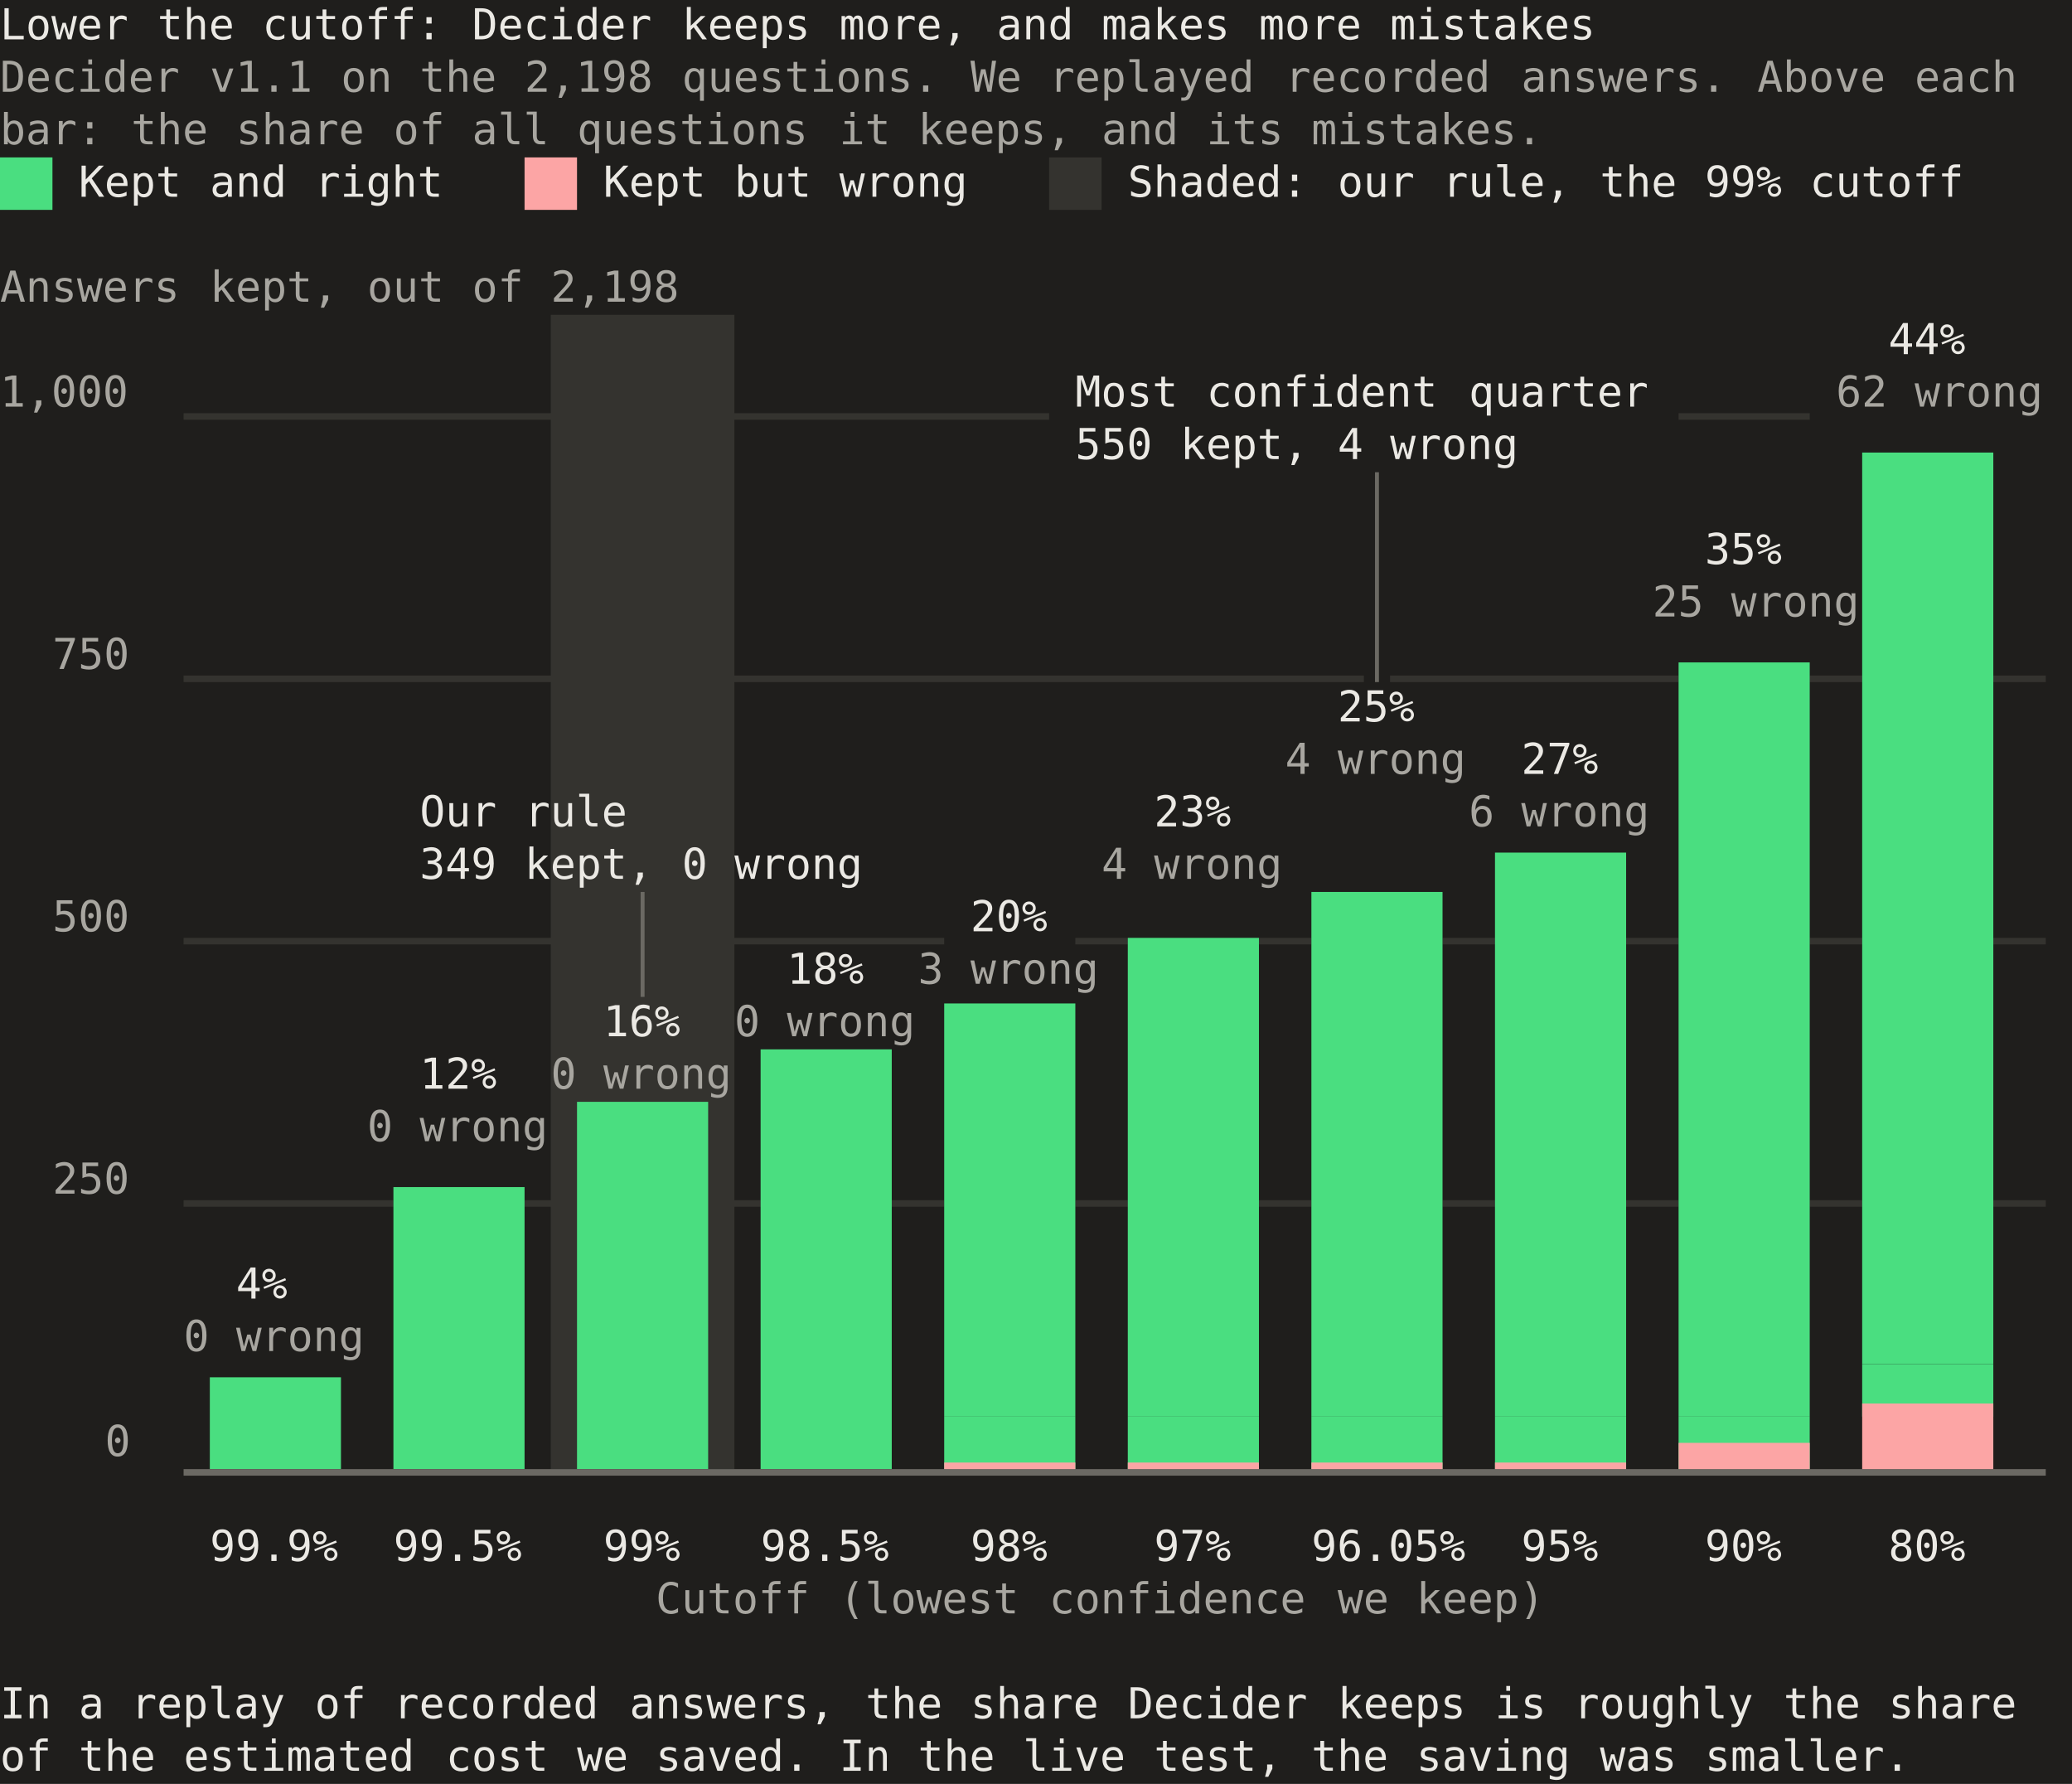
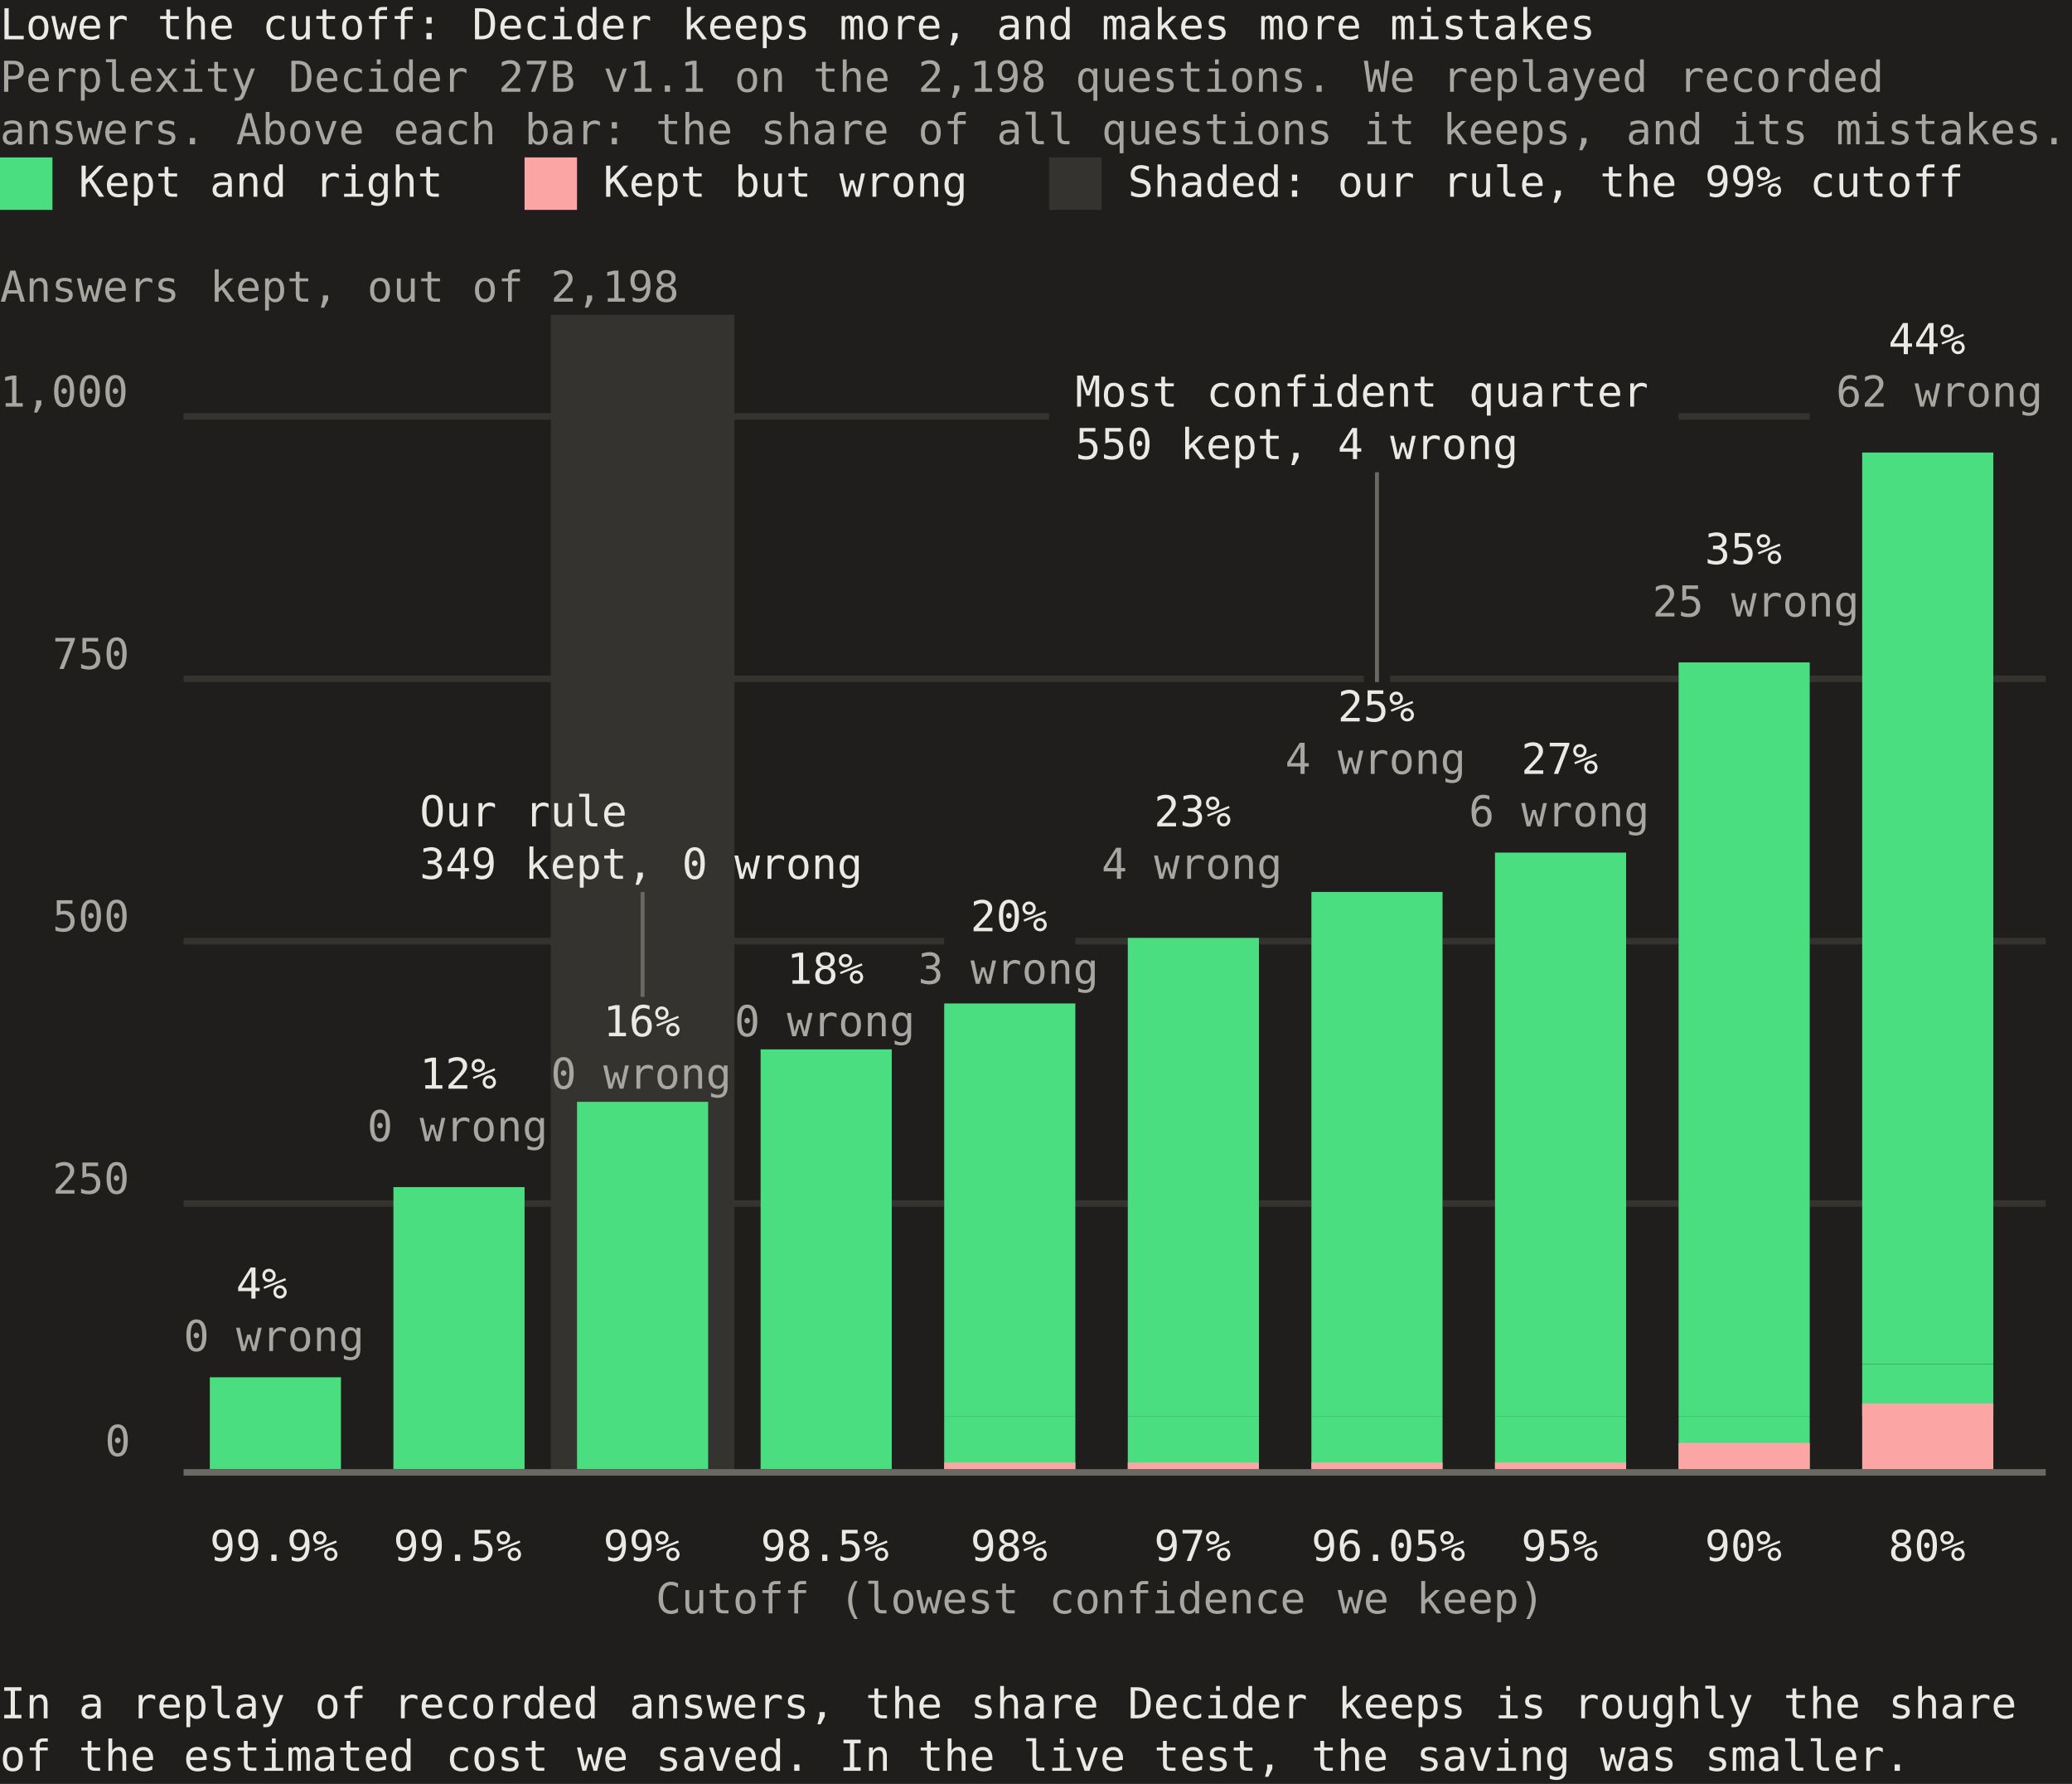
<svg xmlns="http://www.w3.org/2000/svg" viewBox="0 0 632 544" width="632" height="544" role="img">
  <style>text{font:13px ui-monospace,SFMono-Regular,Menlo,Consolas,"DejaVu Sans Mono",monospace;white-space:pre}</style>
  <rect width="632" height="544" fill="#1f1e1c" />
  <path fill="#34332f" d="M168 96h8v16h-8zM176 96h8v16h-8zM184 96h8v16h-8zM192 96h8v16h-8zM200 96h8v16h-8zM208 96h8v16h-8zM216 96h8v16h-8zM168 112h8v16h-8zM176 112h8v16h-8zM184 112h8v16h-8zM192 112h8v16h-8zM200 112h8v16h-8zM208 112h8v16h-8zM216 112h8v16h-8zM168 128h8v16h-8zM176 128h8v16h-8zM184 128h8v16h-8zM192 128h8v16h-8zM200 128h8v16h-8zM208 128h8v16h-8zM216 128h8v16h-8zM168 144h8v16h-8zM176 144h8v16h-8zM184 144h8v16h-8zM192 144h8v16h-8zM200 144h8v16h-8zM208 144h8v16h-8zM216 144h8v16h-8zM168 160h8v16h-8zM176 160h8v16h-8zM184 160h8v16h-8zM192 160h8v16h-8zM200 160h8v16h-8zM208 160h8v16h-8zM216 160h8v16h-8zM168 176h8v16h-8zM176 176h8v16h-8zM184 176h8v16h-8zM192 176h8v16h-8zM200 176h8v16h-8zM208 176h8v16h-8zM216 176h8v16h-8zM168 192h8v16h-8zM176 192h8v16h-8zM184 192h8v16h-8zM192 192h8v16h-8zM200 192h8v16h-8zM208 192h8v16h-8zM216 192h8v16h-8zM168 208h8v16h-8zM176 208h8v16h-8zM184 208h8v16h-8zM192 208h8v16h-8zM200 208h8v16h-8zM208 208h8v16h-8zM216 208h8v16h-8zM168 224h8v16h-8zM176 224h8v16h-8zM184 224h8v16h-8zM192 224h8v16h-8zM200 224h8v16h-8zM208 224h8v16h-8zM216 224h8v16h-8zM168 240h8v16h-8zM176 240h8v16h-8zM184 240h8v16h-8zM192 240h8v16h-8zM200 240h8v16h-8zM208 240h8v16h-8zM216 240h8v16h-8zM168 256h8v16h-8zM176 256h8v16h-8zM184 256h8v16h-8zM192 256h8v16h-8zM200 256h8v16h-8zM208 256h8v16h-8zM216 256h8v16h-8zM168 272h8v16h-8zM176 272h8v16h-8zM184 272h8v16h-8zM192 272h8v16h-8zM200 272h8v16h-8zM208 272h8v16h-8zM216 272h8v16h-8zM168 288h8v16h-8zM176 288h8v16h-8zM184 288h8v16h-8zM192 288h8v16h-8zM200 288h8v16h-8zM208 288h8v16h-8zM216 288h8v16h-8zM168 304h8v16h-8zM176 304h8v16h-8zM184 304h8v16h-8zM192 304h8v16h-8zM200 304h8v16h-8zM208 304h8v16h-8zM216 304h8v16h-8zM168 320h8v16h-8zM176 320h8v16h-8zM184 320h8v16h-8zM192 320h8v16h-8zM200 320h8v16h-8zM208 320h8v16h-8zM216 320h8v16h-8zM168 336h8v16h-8zM176 336h8v16h-8zM184 336h8v16h-8zM192 336h8v16h-8zM200 336h8v16h-8zM208 336h8v16h-8zM216 336h8v16h-8zM168 352h8v16h-8zM176 352h8v16h-8zM184 352h8v16h-8zM192 352h8v16h-8zM200 352h8v16h-8zM208 352h8v16h-8zM216 352h8v16h-8zM168 368h8v16h-8zM176 368h8v16h-8zM184 368h8v16h-8zM192 368h8v16h-8zM200 368h8v16h-8zM208 368h8v16h-8zM216 368h8v16h-8zM168 384h8v16h-8zM176 384h8v16h-8zM184 384h8v16h-8zM192 384h8v16h-8zM200 384h8v16h-8zM208 384h8v16h-8zM216 384h8v16h-8zM168 400h8v16h-8zM176 400h8v16h-8zM184 400h8v16h-8zM192 400h8v16h-8zM200 400h8v16h-8zM208 400h8v16h-8zM216 400h8v16h-8zM168 416h8v16h-8zM176 416h8v16h-8zM184 416h8v16h-8zM192 416h8v16h-8zM200 416h8v16h-8zM208 416h8v16h-8zM216 416h8v16h-8zM168 432h8v16h-8zM176 432h8v16h-8zM184 432h8v16h-8zM192 432h8v16h-8zM200 432h8v16h-8zM208 432h8v16h-8zM216 432h8v16h-8z" />
  <path fill="#4ade80" d="M568 416h8v16h-8zM576 416h8v16h-8zM584 416h8v16h-8zM592 416h8v16h-8zM600 416h8v16h-8zM288 432h8v16h-8zM296 432h8v16h-8zM304 432h8v16h-8zM312 432h8v16h-8zM320 432h8v16h-8zM344 432h8v16h-8zM352 432h8v16h-8zM360 432h8v16h-8zM368 432h8v16h-8zM376 432h8v16h-8zM400 432h8v16h-8zM408 432h8v16h-8zM416 432h8v16h-8zM424 432h8v16h-8zM432 432h8v16h-8zM456 432h8v16h-8zM464 432h8v16h-8zM472 432h8v16h-8zM480 432h8v16h-8zM488 432h8v16h-8zM512 432h8v16h-8zM520 432h8v16h-8zM528 432h8v16h-8zM536 432h8v16h-8zM544 432h8v16h-8z" />
  <path fill="#34332f" d="M320 48h8v16h-8zM328 48h8v16h-8zM56 126h8v2h-8zM64 126h8v2h-8zM72 126h8v2h-8zM80 126h8v2h-8zM88 126h8v2h-8zM96 126h8v2h-8zM104 126h8v2h-8zM112 126h8v2h-8zM120 126h8v2h-8zM128 126h8v2h-8zM136 126h8v2h-8zM144 126h8v2h-8zM152 126h8v2h-8zM160 126h8v2h-8zM168 126h8v2h-8zM176 126h8v2h-8zM184 126h8v2h-8zM192 126h8v2h-8zM200 126h8v2h-8zM208 126h8v2h-8zM216 126h8v2h-8zM224 126h8v2h-8zM232 126h8v2h-8zM240 126h8v2h-8zM248 126h8v2h-8zM256 126h8v2h-8zM264 126h8v2h-8zM272 126h8v2h-8zM280 126h8v2h-8zM288 126h8v2h-8zM296 126h8v2h-8zM304 126h8v2h-8zM312 126h8v2h-8zM512 126h8v2h-8zM520 126h8v2h-8zM528 126h8v2h-8zM536 126h8v2h-8zM544 126h8v2h-8zM56 206h8v2h-8zM64 206h8v2h-8zM72 206h8v2h-8zM80 206h8v2h-8zM88 206h8v2h-8zM96 206h8v2h-8zM104 206h8v2h-8zM112 206h8v2h-8zM120 206h8v2h-8zM128 206h8v2h-8zM136 206h8v2h-8zM144 206h8v2h-8zM152 206h8v2h-8zM160 206h8v2h-8zM168 206h8v2h-8zM176 206h8v2h-8zM184 206h8v2h-8zM192 206h8v2h-8zM200 206h8v2h-8zM208 206h8v2h-8zM216 206h8v2h-8zM224 206h8v2h-8zM232 206h8v2h-8zM240 206h8v2h-8zM248 206h8v2h-8zM256 206h8v2h-8zM264 206h8v2h-8zM272 206h8v2h-8zM280 206h8v2h-8zM288 206h8v2h-8zM296 206h8v2h-8zM304 206h8v2h-8zM312 206h8v2h-8zM320 206h8v2h-8zM328 206h8v2h-8zM336 206h8v2h-8zM344 206h8v2h-8zM352 206h8v2h-8zM360 206h8v2h-8zM368 206h8v2h-8zM376 206h8v2h-8zM384 206h8v2h-8zM392 206h8v2h-8zM400 206h8v2h-8zM408 206h8v2h-8zM424 206h8v2h-8zM432 206h8v2h-8zM440 206h8v2h-8zM448 206h8v2h-8zM456 206h8v2h-8zM464 206h8v2h-8zM472 206h8v2h-8zM480 206h8v2h-8zM488 206h8v2h-8zM496 206h8v2h-8zM504 206h8v2h-8zM552 206h8v2h-8zM560 206h8v2h-8zM608 206h8v2h-8zM616 206h8v2h-8zM56 286h8v2h-8zM64 286h8v2h-8zM72 286h8v2h-8zM80 286h8v2h-8zM88 286h8v2h-8zM96 286h8v2h-8zM104 286h8v2h-8zM112 286h8v2h-8zM120 286h8v2h-8zM128 286h8v2h-8zM136 286h8v2h-8zM144 286h8v2h-8zM152 286h8v2h-8zM160 286h8v2h-8zM168 286h8v2h-8zM176 286h8v2h-8zM184 286h8v2h-8zM200 286h8v2h-8zM208 286h8v2h-8zM216 286h8v2h-8zM224 286h8v2h-8zM232 286h8v2h-8zM240 286h8v2h-8zM248 286h8v2h-8zM256 286h8v2h-8zM264 286h8v2h-8zM272 286h8v2h-8zM280 286h8v2h-8zM328 286h8v2h-8zM336 286h8v2h-8zM384 286h8v2h-8zM392 286h8v2h-8zM440 286h8v2h-8zM448 286h8v2h-8zM496 286h8v2h-8zM504 286h8v2h-8zM552 286h8v2h-8zM560 286h8v2h-8zM608 286h8v2h-8zM616 286h8v2h-8zM56 366h8v2h-8zM64 366h8v2h-8zM72 366h8v2h-8zM80 366h8v2h-8zM88 366h8v2h-8zM96 366h8v2h-8zM104 366h8v2h-8zM112 366h8v2h-8zM160 366h8v2h-8zM168 366h8v2h-8zM216 366h8v2h-8zM224 366h8v2h-8zM272 366h8v2h-8zM280 366h8v2h-8zM328 366h8v2h-8zM336 366h8v2h-8zM384 366h8v2h-8zM392 366h8v2h-8zM440 366h8v2h-8zM448 366h8v2h-8zM496 366h8v2h-8zM504 366h8v2h-8zM552 366h8v2h-8zM560 366h8v2h-8zM608 366h8v2h-8zM616 366h8v2h-8z" />
  <path fill="#4ade80" d="M0 48h8v16h-8zM8 48h8v16h-8zM568 138h8v6h-8zM576 138h8v6h-8zM584 138h8v6h-8zM592 138h8v6h-8zM600 138h8v6h-8zM568 144h8v16h-8zM576 144h8v16h-8zM584 144h8v16h-8zM592 144h8v16h-8zM600 144h8v16h-8zM568 160h8v16h-8zM576 160h8v16h-8zM584 160h8v16h-8zM592 160h8v16h-8zM600 160h8v16h-8zM568 176h8v16h-8zM576 176h8v16h-8zM584 176h8v16h-8zM592 176h8v16h-8zM600 176h8v16h-8zM512 202h8v6h-8zM520 202h8v6h-8zM528 202h8v6h-8zM536 202h8v6h-8zM544 202h8v6h-8zM568 192h8v16h-8zM576 192h8v16h-8zM584 192h8v16h-8zM592 192h8v16h-8zM600 192h8v16h-8zM512 208h8v16h-8zM520 208h8v16h-8zM528 208h8v16h-8zM536 208h8v16h-8zM544 208h8v16h-8zM568 208h8v16h-8zM576 208h8v16h-8zM584 208h8v16h-8zM592 208h8v16h-8zM600 208h8v16h-8zM512 224h8v16h-8zM520 224h8v16h-8zM528 224h8v16h-8zM536 224h8v16h-8zM544 224h8v16h-8zM568 224h8v16h-8zM576 224h8v16h-8zM584 224h8v16h-8zM592 224h8v16h-8zM600 224h8v16h-8zM512 240h8v16h-8zM520 240h8v16h-8zM528 240h8v16h-8zM536 240h8v16h-8zM544 240h8v16h-8zM568 240h8v16h-8zM576 240h8v16h-8zM584 240h8v16h-8zM592 240h8v16h-8zM600 240h8v16h-8zM456 260h8v12h-8zM464 260h8v12h-8zM472 260h8v12h-8zM480 260h8v12h-8zM488 260h8v12h-8zM512 256h8v16h-8zM520 256h8v16h-8zM528 256h8v16h-8zM536 256h8v16h-8zM544 256h8v16h-8zM568 256h8v16h-8zM576 256h8v16h-8zM584 256h8v16h-8zM592 256h8v16h-8zM600 256h8v16h-8zM344 286h8v2h-8zM352 286h8v2h-8zM360 286h8v2h-8zM368 286h8v2h-8zM376 286h8v2h-8zM400 272h8v16h-8zM408 272h8v16h-8zM416 272h8v16h-8zM424 272h8v16h-8zM432 272h8v16h-8zM456 272h8v16h-8zM464 272h8v16h-8zM472 272h8v16h-8zM480 272h8v16h-8zM488 272h8v16h-8zM512 272h8v16h-8zM520 272h8v16h-8zM528 272h8v16h-8zM536 272h8v16h-8zM544 272h8v16h-8zM568 272h8v16h-8zM576 272h8v16h-8zM584 272h8v16h-8zM592 272h8v16h-8zM600 272h8v16h-8zM344 288h8v16h-8zM352 288h8v16h-8zM360 288h8v16h-8zM368 288h8v16h-8zM376 288h8v16h-8zM400 288h8v16h-8zM408 288h8v16h-8zM416 288h8v16h-8zM424 288h8v16h-8zM432 288h8v16h-8zM456 288h8v16h-8zM464 288h8v16h-8zM472 288h8v16h-8zM480 288h8v16h-8zM488 288h8v16h-8zM512 288h8v16h-8zM520 288h8v16h-8zM528 288h8v16h-8zM536 288h8v16h-8zM544 288h8v16h-8zM568 288h8v16h-8zM576 288h8v16h-8zM584 288h8v16h-8zM592 288h8v16h-8zM600 288h8v16h-8zM288 306h8v14h-8zM296 306h8v14h-8zM304 306h8v14h-8zM312 306h8v14h-8zM320 306h8v14h-8zM344 304h8v16h-8zM352 304h8v16h-8zM360 304h8v16h-8zM368 304h8v16h-8zM376 304h8v16h-8zM400 304h8v16h-8zM408 304h8v16h-8zM416 304h8v16h-8zM424 304h8v16h-8zM432 304h8v16h-8zM456 304h8v16h-8zM464 304h8v16h-8zM472 304h8v16h-8zM480 304h8v16h-8zM488 304h8v16h-8zM512 304h8v16h-8zM520 304h8v16h-8zM528 304h8v16h-8zM536 304h8v16h-8zM544 304h8v16h-8zM568 304h8v16h-8zM576 304h8v16h-8zM584 304h8v16h-8zM592 304h8v16h-8zM600 304h8v16h-8zM232 320h8v16h-8zM240 320h8v16h-8zM248 320h8v16h-8zM256 320h8v16h-8zM264 320h8v16h-8zM288 320h8v16h-8zM296 320h8v16h-8zM304 320h8v16h-8zM312 320h8v16h-8zM320 320h8v16h-8zM344 320h8v16h-8zM352 320h8v16h-8zM360 320h8v16h-8zM368 320h8v16h-8zM376 320h8v16h-8zM400 320h8v16h-8zM408 320h8v16h-8zM416 320h8v16h-8zM424 320h8v16h-8zM432 320h8v16h-8zM456 320h8v16h-8zM464 320h8v16h-8zM472 320h8v16h-8zM480 320h8v16h-8zM488 320h8v16h-8zM512 320h8v16h-8zM520 320h8v16h-8zM528 320h8v16h-8zM536 320h8v16h-8zM544 320h8v16h-8zM568 320h8v16h-8zM576 320h8v16h-8zM584 320h8v16h-8zM592 320h8v16h-8zM600 320h8v16h-8zM176 336h8v16h-8zM184 336h8v16h-8zM192 336h8v16h-8zM200 336h8v16h-8zM208 336h8v16h-8zM232 336h8v16h-8zM240 336h8v16h-8zM248 336h8v16h-8zM256 336h8v16h-8zM264 336h8v16h-8zM288 336h8v16h-8zM296 336h8v16h-8zM304 336h8v16h-8zM312 336h8v16h-8zM320 336h8v16h-8zM344 336h8v16h-8zM352 336h8v16h-8zM360 336h8v16h-8zM368 336h8v16h-8zM376 336h8v16h-8zM400 336h8v16h-8zM408 336h8v16h-8zM416 336h8v16h-8zM424 336h8v16h-8zM432 336h8v16h-8zM456 336h8v16h-8zM464 336h8v16h-8zM472 336h8v16h-8zM480 336h8v16h-8zM488 336h8v16h-8zM512 336h8v16h-8zM520 336h8v16h-8zM528 336h8v16h-8zM536 336h8v16h-8zM544 336h8v16h-8zM568 336h8v16h-8zM576 336h8v16h-8zM584 336h8v16h-8zM592 336h8v16h-8zM600 336h8v16h-8zM120 362h8v6h-8zM128 362h8v6h-8zM136 362h8v6h-8zM144 362h8v6h-8zM152 362h8v6h-8zM176 352h8v16h-8zM184 352h8v16h-8zM192 352h8v16h-8zM200 352h8v16h-8zM208 352h8v16h-8zM232 352h8v16h-8zM240 352h8v16h-8zM248 352h8v16h-8zM256 352h8v16h-8zM264 352h8v16h-8zM288 352h8v16h-8zM296 352h8v16h-8zM304 352h8v16h-8zM312 352h8v16h-8zM320 352h8v16h-8zM344 352h8v16h-8zM352 352h8v16h-8zM360 352h8v16h-8zM368 352h8v16h-8zM376 352h8v16h-8zM400 352h8v16h-8zM408 352h8v16h-8zM416 352h8v16h-8zM424 352h8v16h-8zM432 352h8v16h-8zM456 352h8v16h-8zM464 352h8v16h-8zM472 352h8v16h-8zM480 352h8v16h-8zM488 352h8v16h-8zM512 352h8v16h-8zM520 352h8v16h-8zM528 352h8v16h-8zM536 352h8v16h-8zM544 352h8v16h-8zM568 352h8v16h-8zM576 352h8v16h-8zM584 352h8v16h-8zM592 352h8v16h-8zM600 352h8v16h-8zM120 368h8v16h-8zM128 368h8v16h-8zM136 368h8v16h-8zM144 368h8v16h-8zM152 368h8v16h-8zM176 368h8v16h-8zM184 368h8v16h-8zM192 368h8v16h-8zM200 368h8v16h-8zM208 368h8v16h-8zM232 368h8v16h-8zM240 368h8v16h-8zM248 368h8v16h-8zM256 368h8v16h-8zM264 368h8v16h-8zM288 368h8v16h-8zM296 368h8v16h-8zM304 368h8v16h-8zM312 368h8v16h-8zM320 368h8v16h-8zM344 368h8v16h-8zM352 368h8v16h-8zM360 368h8v16h-8zM368 368h8v16h-8zM376 368h8v16h-8zM400 368h8v16h-8zM408 368h8v16h-8zM416 368h8v16h-8zM424 368h8v16h-8zM432 368h8v16h-8zM456 368h8v16h-8zM464 368h8v16h-8zM472 368h8v16h-8zM480 368h8v16h-8zM488 368h8v16h-8zM512 368h8v16h-8zM520 368h8v16h-8zM528 368h8v16h-8zM536 368h8v16h-8zM544 368h8v16h-8zM568 368h8v16h-8zM576 368h8v16h-8zM584 368h8v16h-8zM592 368h8v16h-8zM600 368h8v16h-8zM120 384h8v16h-8zM128 384h8v16h-8zM136 384h8v16h-8zM144 384h8v16h-8zM152 384h8v16h-8zM176 384h8v16h-8zM184 384h8v16h-8zM192 384h8v16h-8zM200 384h8v16h-8zM208 384h8v16h-8zM232 384h8v16h-8zM240 384h8v16h-8zM248 384h8v16h-8zM256 384h8v16h-8zM264 384h8v16h-8zM288 384h8v16h-8zM296 384h8v16h-8zM304 384h8v16h-8zM312 384h8v16h-8zM320 384h8v16h-8zM344 384h8v16h-8zM352 384h8v16h-8zM360 384h8v16h-8zM368 384h8v16h-8zM376 384h8v16h-8zM400 384h8v16h-8zM408 384h8v16h-8zM416 384h8v16h-8zM424 384h8v16h-8zM432 384h8v16h-8zM456 384h8v16h-8zM464 384h8v16h-8zM472 384h8v16h-8zM480 384h8v16h-8zM488 384h8v16h-8zM512 384h8v16h-8zM520 384h8v16h-8zM528 384h8v16h-8zM536 384h8v16h-8zM544 384h8v16h-8zM568 384h8v16h-8zM576 384h8v16h-8zM584 384h8v16h-8zM592 384h8v16h-8zM600 384h8v16h-8zM120 400h8v16h-8zM128 400h8v16h-8zM136 400h8v16h-8zM144 400h8v16h-8zM152 400h8v16h-8zM176 400h8v16h-8zM184 400h8v16h-8zM192 400h8v16h-8zM200 400h8v16h-8zM208 400h8v16h-8zM232 400h8v16h-8zM240 400h8v16h-8zM248 400h8v16h-8zM256 400h8v16h-8zM264 400h8v16h-8zM288 400h8v16h-8zM296 400h8v16h-8zM304 400h8v16h-8zM312 400h8v16h-8zM320 400h8v16h-8zM344 400h8v16h-8zM352 400h8v16h-8zM360 400h8v16h-8zM368 400h8v16h-8zM376 400h8v16h-8zM400 400h8v16h-8zM408 400h8v16h-8zM416 400h8v16h-8zM424 400h8v16h-8zM432 400h8v16h-8zM456 400h8v16h-8zM464 400h8v16h-8zM472 400h8v16h-8zM480 400h8v16h-8zM488 400h8v16h-8zM512 400h8v16h-8zM520 400h8v16h-8zM528 400h8v16h-8zM536 400h8v16h-8zM544 400h8v16h-8zM568 400h8v16h-8zM576 400h8v16h-8zM584 400h8v16h-8zM592 400h8v16h-8zM600 400h8v16h-8zM64 420h8v12h-8zM72 420h8v12h-8zM80 420h8v12h-8zM88 420h8v12h-8zM96 420h8v12h-8zM120 416h8v16h-8zM128 416h8v16h-8zM136 416h8v16h-8zM144 416h8v16h-8zM152 416h8v16h-8zM176 416h8v16h-8zM184 416h8v16h-8zM192 416h8v16h-8zM200 416h8v16h-8zM208 416h8v16h-8zM232 416h8v16h-8zM240 416h8v16h-8zM248 416h8v16h-8zM256 416h8v16h-8zM264 416h8v16h-8zM288 416h8v16h-8zM296 416h8v16h-8zM304 416h8v16h-8zM312 416h8v16h-8zM320 416h8v16h-8zM344 416h8v16h-8zM352 416h8v16h-8zM360 416h8v16h-8zM368 416h8v16h-8zM376 416h8v16h-8zM400 416h8v16h-8zM408 416h8v16h-8zM416 416h8v16h-8zM424 416h8v16h-8zM432 416h8v16h-8zM456 416h8v16h-8zM464 416h8v16h-8zM472 416h8v16h-8zM480 416h8v16h-8zM488 416h8v16h-8zM512 416h8v16h-8zM520 416h8v16h-8zM528 416h8v16h-8zM536 416h8v16h-8zM544 416h8v16h-8zM64 432h8v16h-8zM72 432h8v16h-8zM80 432h8v16h-8zM88 432h8v16h-8zM96 432h8v16h-8zM120 432h8v16h-8zM128 432h8v16h-8zM136 432h8v16h-8zM144 432h8v16h-8zM152 432h8v16h-8zM176 432h8v16h-8zM184 432h8v16h-8zM192 432h8v16h-8zM200 432h8v16h-8zM208 432h8v16h-8zM232 432h8v16h-8zM240 432h8v16h-8zM248 432h8v16h-8zM256 432h8v16h-8zM264 432h8v16h-8z" />
  <path fill="#6b6963" d="M419.4 144h1.2v8.6h-1.2zM419.4 151.4h1.2v8.6h-1.2zM419.4 160h1.2v8.6h-1.2zM419.4 167.4h1.2v8.6h-1.2zM419.4 176h1.2v8.6h-1.2zM419.4 183.4h1.2v8.6h-1.2zM419.4 192h1.2v8.6h-1.2zM419.4 199.4h1.2v8.6h-1.2zM195.4 272h1.2v8.6h-1.2zM195.4 279.4h1.2v8.6h-1.2zM195.4 288h1.2v8.6h-1.2zM195.4 295.4h1.2v8.6h-1.2zM56 448h8v2h-8zM64 448h8v2h-8zM72 448h8v2h-8zM80 448h8v2h-8zM88 448h8v2h-8zM96 448h8v2h-8zM104 448h8v2h-8zM112 448h8v2h-8zM120 448h8v2h-8zM128 448h8v2h-8zM136 448h8v2h-8zM144 448h8v2h-8zM152 448h8v2h-8zM160 448h8v2h-8zM168 448h8v2h-8zM176 448h8v2h-8zM184 448h8v2h-8zM192 448h8v2h-8zM200 448h8v2h-8zM208 448h8v2h-8zM216 448h8v2h-8zM224 448h8v2h-8zM232 448h8v2h-8zM240 448h8v2h-8zM248 448h8v2h-8zM256 448h8v2h-8zM264 448h8v2h-8zM272 448h8v2h-8zM280 448h8v2h-8zM288 448h8v2h-8zM296 448h8v2h-8zM304 448h8v2h-8zM312 448h8v2h-8zM320 448h8v2h-8zM328 448h8v2h-8zM336 448h8v2h-8zM344 448h8v2h-8zM352 448h8v2h-8zM360 448h8v2h-8zM368 448h8v2h-8zM376 448h8v2h-8zM384 448h8v2h-8zM392 448h8v2h-8zM400 448h8v2h-8zM408 448h8v2h-8zM416 448h8v2h-8zM424 448h8v2h-8zM432 448h8v2h-8zM440 448h8v2h-8zM448 448h8v2h-8zM456 448h8v2h-8zM464 448h8v2h-8zM472 448h8v2h-8zM480 448h8v2h-8zM488 448h8v2h-8zM496 448h8v2h-8zM504 448h8v2h-8zM512 448h8v2h-8zM520 448h8v2h-8zM528 448h8v2h-8zM536 448h8v2h-8zM544 448h8v2h-8zM552 448h8v2h-8zM560 448h8v2h-8zM568 448h8v2h-8zM576 448h8v2h-8zM584 448h8v2h-8zM592 448h8v2h-8zM600 448h8v2h-8zM608 448h8v2h-8zM616 448h8v2h-8z" />
  <path fill="#fca5a5" d="M160 48h8v16h-8zM168 48h8v16h-8zM568 428h8v4h-8zM576 428h8v4h-8zM584 428h8v4h-8zM592 428h8v4h-8zM600 428h8v4h-8zM288 446h8v2h-8zM296 446h8v2h-8zM304 446h8v2h-8zM312 446h8v2h-8zM320 446h8v2h-8zM344 446h8v2h-8zM352 446h8v2h-8zM360 446h8v2h-8zM368 446h8v2h-8zM376 446h8v2h-8zM400 446h8v2h-8zM408 446h8v2h-8zM416 446h8v2h-8zM424 446h8v2h-8zM432 446h8v2h-8zM456 446h8v2h-8zM464 446h8v2h-8zM472 446h8v2h-8zM480 446h8v2h-8zM488 446h8v2h-8zM512 440h8v8h-8zM520 440h8v8h-8zM528 440h8v8h-8zM536 440h8v8h-8zM544 440h8v8h-8zM568 432h8v16h-8zM576 432h8v16h-8zM584 432h8v16h-8zM592 432h8v16h-8zM600 432h8v16h-8z" />
  <text x="0 8 16 24 32" y="12" fill="#ebe9e4" font-weight="600">Lower</text>
  <text x="48 56 64" y="12" fill="#ebe9e4" font-weight="600">the</text>
  <text x="80 88 96 104 112 120 128" y="12" fill="#ebe9e4" font-weight="600">cutoff:</text>
  <text x="144 152 160 168 176 184 192" y="12" fill="#ebe9e4" font-weight="600">Decider</text>
  <text x="208 216 224 232 240" y="12" fill="#ebe9e4" font-weight="600">keeps</text>
  <text x="256 264 272 280 288" y="12" fill="#ebe9e4" font-weight="600">more,</text>
  <text x="304 312 320" y="12" fill="#ebe9e4" font-weight="600">and</text>
  <text x="336 344 352 360 368" y="12" fill="#ebe9e4" font-weight="600">makes</text>
  <text x="384 392 400 408" y="12" fill="#ebe9e4" font-weight="600">more</text>
  <text x="424 432 440 448 456 464 472 480" y="12" fill="#ebe9e4" font-weight="600">mistakes</text>
-   <text x="0 8 16 24 32 40 48" y="28" fill="#a8a6a0">Decider</text>
-   <text x="64 72 80 88" y="28" fill="#a8a6a0">v1.1</text>
-   <text x="104 112" y="28" fill="#a8a6a0">on</text>
-   <text x="128 136 144" y="28" fill="#a8a6a0">the</text>
-   <text x="160 168 176 184 192" y="28" fill="#a8a6a0">2,198</text>
-   <text x="208 216 224 232 240 248 256 264 272 280" y="28" fill="#a8a6a0">questions.</text>
-   <text x="296 304" y="28" fill="#a8a6a0">We</text>
-   <text x="320 328 336 344 352 360 368 376" y="28" fill="#a8a6a0">replayed</text>
-   <text x="392 400 408 416 424 432 440 448" y="28" fill="#a8a6a0">recorded</text>
-   <text x="464 472 480 488 496 504 512 520" y="28" fill="#a8a6a0">answers.</text>
-   <text x="536 544 552 560 568" y="28" fill="#a8a6a0">Above</text>
-   <text x="584 592 600 608" y="28" fill="#a8a6a0">each</text>
-   <text x="0 8 16 24" y="44" fill="#a8a6a0">bar:</text>
-   <text x="40 48 56" y="44" fill="#a8a6a0">the</text>
-   <text x="72 80 88 96 104" y="44" fill="#a8a6a0">share</text>
-   <text x="120 128" y="44" fill="#a8a6a0">of</text>
-   <text x="144 152 160" y="44" fill="#a8a6a0">all</text>
-   <text x="176 184 192 200 208 216 224 232 240" y="44" fill="#a8a6a0">questions</text>
-   <text x="256 264" y="44" fill="#a8a6a0">it</text>
-   <text x="280 288 296 304 312 320" y="44" fill="#a8a6a0">keeps,</text>
-   <text x="336 344 352" y="44" fill="#a8a6a0">and</text>
-   <text x="368 376 384" y="44" fill="#a8a6a0">its</text>
-   <text x="400 408 416 424 432 440 448 456 464" y="44" fill="#a8a6a0">mistakes.</text>
+   <text x="0 8 16 24 32 40 48 56 64 72" y="28" fill="#a8a6a0">Perplexity</text>
+   <text x="88 96 104 112 120 128 136" y="28" fill="#a8a6a0">Decider</text>
+   <text x="152 160 168" y="28" fill="#a8a6a0">27B</text>
+   <text x="184 192 200 208" y="28" fill="#a8a6a0">v1.1</text>
+   <text x="224 232" y="28" fill="#a8a6a0">on</text>
+   <text x="248 256 264" y="28" fill="#a8a6a0">the</text>
+   <text x="280 288 296 304 312" y="28" fill="#a8a6a0">2,198</text>
+   <text x="328 336 344 352 360 368 376 384 392 400" y="28" fill="#a8a6a0">questions.</text>
+   <text x="416 424" y="28" fill="#a8a6a0">We</text>
+   <text x="440 448 456 464 472 480 488 496" y="28" fill="#a8a6a0">replayed</text>
+   <text x="512 520 528 536 544 552 560 568" y="28" fill="#a8a6a0">recorded</text>
+   <text x="0 8 16 24 32 40 48 56" y="44" fill="#a8a6a0">answers.</text>
+   <text x="72 80 88 96 104" y="44" fill="#a8a6a0">Above</text>
+   <text x="120 128 136 144" y="44" fill="#a8a6a0">each</text>
+   <text x="160 168 176 184" y="44" fill="#a8a6a0">bar:</text>
+   <text x="200 208 216" y="44" fill="#a8a6a0">the</text>
+   <text x="232 240 248 256 264" y="44" fill="#a8a6a0">share</text>
+   <text x="280 288" y="44" fill="#a8a6a0">of</text>
+   <text x="304 312 320" y="44" fill="#a8a6a0">all</text>
+   <text x="336 344 352 360 368 376 384 392 400" y="44" fill="#a8a6a0">questions</text>
+   <text x="416 424" y="44" fill="#a8a6a0">it</text>
+   <text x="440 448 456 464 472 480" y="44" fill="#a8a6a0">keeps,</text>
+   <text x="496 504 512" y="44" fill="#a8a6a0">and</text>
+   <text x="528 536 544" y="44" fill="#a8a6a0">its</text>
+   <text x="560 568 576 584 592 600 608 616 624" y="44" fill="#a8a6a0">mistakes.</text>
  <text x="24 32 40 48" y="60" fill="#ebe9e4">Kept</text>
  <text x="64 72 80" y="60" fill="#ebe9e4">and</text>
  <text x="96 104 112 120 128" y="60" fill="#ebe9e4">right</text>
  <text x="184 192 200 208" y="60" fill="#ebe9e4">Kept</text>
  <text x="224 232 240" y="60" fill="#ebe9e4">but</text>
  <text x="256 264 272 280 288" y="60" fill="#ebe9e4">wrong</text>
  <text x="344 352 360 368 376 384 392" y="60" fill="#ebe9e4">Shaded:</text>
  <text x="408 416 424" y="60" fill="#ebe9e4">our</text>
  <text x="440 448 456 464 472" y="60" fill="#ebe9e4">rule,</text>
  <text x="488 496 504" y="60" fill="#ebe9e4">the</text>
  <text x="520 528 536" y="60" fill="#ebe9e4">99%</text>
  <text x="552 560 568 576 584 592" y="60" fill="#ebe9e4">cutoff</text>
  <text x="0 8 16 24 32 40 48" y="92" fill="#a8a6a0">Answers</text>
  <text x="64 72 80 88 96" y="92" fill="#a8a6a0">kept,</text>
  <text x="112 120 128" y="92" fill="#a8a6a0">out</text>
  <text x="144 152" y="92" fill="#a8a6a0">of</text>
  <text x="168 176 184 192 200" y="92" fill="#a8a6a0">2,198</text>
  <text x="576 584 592" y="108" fill="#ebe9e4">44%</text>
  <text x="0 8 16 24 32" y="124" fill="#a8a6a0">1,000</text>
  <text x="328 336 344 352" y="124" fill="#ebe9e4" font-weight="600">Most</text>
  <text x="368 376 384 392 400 408 416 424 432" y="124" fill="#ebe9e4" font-weight="600">confident</text>
  <text x="448 456 464 472 480 488 496" y="124" fill="#ebe9e4" font-weight="600">quarter</text>
  <text x="560 568" y="124" fill="#a8a6a0">62</text>
  <text x="584 592 600 608 616" y="124" fill="#a8a6a0">wrong</text>
  <text x="328 336 344" y="140" fill="#ebe9e4">550</text>
  <text x="360 368 376 384 392" y="140" fill="#ebe9e4">kept,</text>
  <text x="408" y="140" fill="#ebe9e4">4</text>
  <text x="424 432 440 448 456" y="140" fill="#ebe9e4">wrong</text>
  <text x="520 528 536" y="172" fill="#ebe9e4">35%</text>
  <text x="504 512" y="188" fill="#a8a6a0">25</text>
  <text x="528 536 544 552 560" y="188" fill="#a8a6a0">wrong</text>
  <text x="16 24 32" y="204" fill="#a8a6a0">750</text>
  <text x="408 416 424" y="220" fill="#ebe9e4" font-weight="600">25%</text>
  <text x="392" y="236" fill="#a8a6a0" font-weight="600">4</text>
  <text x="408 416 424 432 440" y="236" fill="#a8a6a0" font-weight="600">wrong</text>
  <text x="464 472 480" y="236" fill="#ebe9e4">27%</text>
  <text x="128 136 144" y="252" fill="#ebe9e4" font-weight="600">Our</text>
  <text x="160 168 176 184" y="252" fill="#ebe9e4" font-weight="600">rule</text>
  <text x="352 360 368" y="252" fill="#ebe9e4">23%</text>
  <text x="448" y="252" fill="#a8a6a0">6</text>
  <text x="464 472 480 488 496" y="252" fill="#a8a6a0">wrong</text>
  <text x="128 136 144" y="268" fill="#ebe9e4">349</text>
  <text x="160 168 176 184 192" y="268" fill="#ebe9e4">kept,</text>
  <text x="208" y="268" fill="#ebe9e4">0</text>
  <text x="224 232 240 248 256" y="268" fill="#ebe9e4">wrong</text>
  <text x="336" y="268" fill="#a8a6a0">4</text>
  <text x="352 360 368 376 384" y="268" fill="#a8a6a0">wrong</text>
  <text x="16 24 32" y="284" fill="#a8a6a0">500</text>
  <text x="296 304 312" y="284" fill="#ebe9e4">20%</text>
  <text x="240 248 256" y="300" fill="#ebe9e4">18%</text>
  <text x="280" y="300" fill="#a8a6a0">3</text>
  <text x="296 304 312 320 328" y="300" fill="#a8a6a0">wrong</text>
  <text x="184 192 200" y="316" fill="#ebe9e4" font-weight="600">16%</text>
  <text x="224" y="316" fill="#a8a6a0">0</text>
  <text x="240 248 256 264 272" y="316" fill="#a8a6a0">wrong</text>
  <text x="128 136 144" y="332" fill="#ebe9e4">12%</text>
  <text x="168" y="332" fill="#a8a6a0" font-weight="600">0</text>
  <text x="184 192 200 208 216" y="332" fill="#a8a6a0" font-weight="600">wrong</text>
  <text x="112" y="348" fill="#a8a6a0">0</text>
  <text x="128 136 144 152 160" y="348" fill="#a8a6a0">wrong</text>
  <text x="16 24 32" y="364" fill="#a8a6a0">250</text>
  <text x="72 80" y="396" fill="#ebe9e4">4%</text>
  <text x="56" y="412" fill="#a8a6a0">0</text>
  <text x="72 80 88 96 104" y="412" fill="#a8a6a0">wrong</text>
  <text x="32" y="444" fill="#a8a6a0">0</text>
  <text x="64 72 80 88 96" y="476" fill="#ebe9e4">99.9%</text>
  <text x="120 128 136 144 152" y="476" fill="#ebe9e4">99.5%</text>
  <text x="184 192 200" y="476" fill="#ebe9e4" font-weight="600">99%</text>
  <text x="232 240 248 256 264" y="476" fill="#ebe9e4">98.5%</text>
  <text x="296 304 312" y="476" fill="#ebe9e4">98%</text>
  <text x="352 360 368" y="476" fill="#ebe9e4">97%</text>
  <text x="400 408 416 424 432 440" y="476" fill="#ebe9e4" font-weight="600">96.05%</text>
  <text x="464 472 480" y="476" fill="#ebe9e4">95%</text>
  <text x="520 528 536" y="476" fill="#ebe9e4">90%</text>
  <text x="576 584 592" y="476" fill="#ebe9e4">80%</text>
  <text x="200 208 216 224 232 240" y="492" fill="#a8a6a0">Cutoff</text>
  <text x="256 264 272 280 288 296 304" y="492" fill="#a8a6a0">(lowest</text>
  <text x="320 328 336 344 352 360 368 376 384 392" y="492" fill="#a8a6a0">confidence</text>
  <text x="408 416" y="492" fill="#a8a6a0">we</text>
  <text x="432 440 448 456 464" y="492" fill="#a8a6a0">keep)</text>
  <text x="0 8" y="524" fill="#ebe9e4">In</text>
  <text x="24" y="524" fill="#ebe9e4">a</text>
  <text x="40 48 56 64 72 80" y="524" fill="#ebe9e4">replay</text>
  <text x="96 104" y="524" fill="#ebe9e4">of</text>
  <text x="120 128 136 144 152 160 168 176" y="524" fill="#ebe9e4">recorded</text>
  <text x="192 200 208 216 224 232 240 248" y="524" fill="#ebe9e4">answers,</text>
  <text x="264 272 280" y="524" fill="#ebe9e4">the</text>
  <text x="296 304 312 320 328" y="524" fill="#ebe9e4">share</text>
  <text x="344 352 360 368 376 384 392" y="524" fill="#ebe9e4">Decider</text>
  <text x="408 416 424 432 440" y="524" fill="#ebe9e4">keeps</text>
  <text x="456 464" y="524" fill="#ebe9e4">is</text>
  <text x="480 488 496 504 512 520 528" y="524" fill="#ebe9e4">roughly</text>
  <text x="544 552 560" y="524" fill="#ebe9e4">the</text>
  <text x="576 584 592 600 608" y="524" fill="#ebe9e4">share</text>
  <text x="0 8" y="540" fill="#ebe9e4">of</text>
  <text x="24 32 40" y="540" fill="#ebe9e4">the</text>
  <text x="56 64 72 80 88 96 104 112 120" y="540" fill="#ebe9e4">estimated</text>
  <text x="136 144 152 160" y="540" fill="#ebe9e4">cost</text>
  <text x="176 184" y="540" fill="#ebe9e4">we</text>
  <text x="200 208 216 224 232 240" y="540" fill="#ebe9e4">saved.</text>
  <text x="256 264" y="540" fill="#ebe9e4">In</text>
  <text x="280 288 296" y="540" fill="#ebe9e4">the</text>
  <text x="312 320 328 336" y="540" fill="#ebe9e4">live</text>
  <text x="352 360 368 376 384" y="540" fill="#ebe9e4">test,</text>
  <text x="400 408 416" y="540" fill="#ebe9e4">the</text>
  <text x="432 440 448 456 464 472" y="540" fill="#ebe9e4">saving</text>
  <text x="488 496 504" y="540" fill="#ebe9e4">was</text>
  <text x="520 528 536 544 552 560 568 576" y="540" fill="#ebe9e4">smaller.</text>
</svg>
